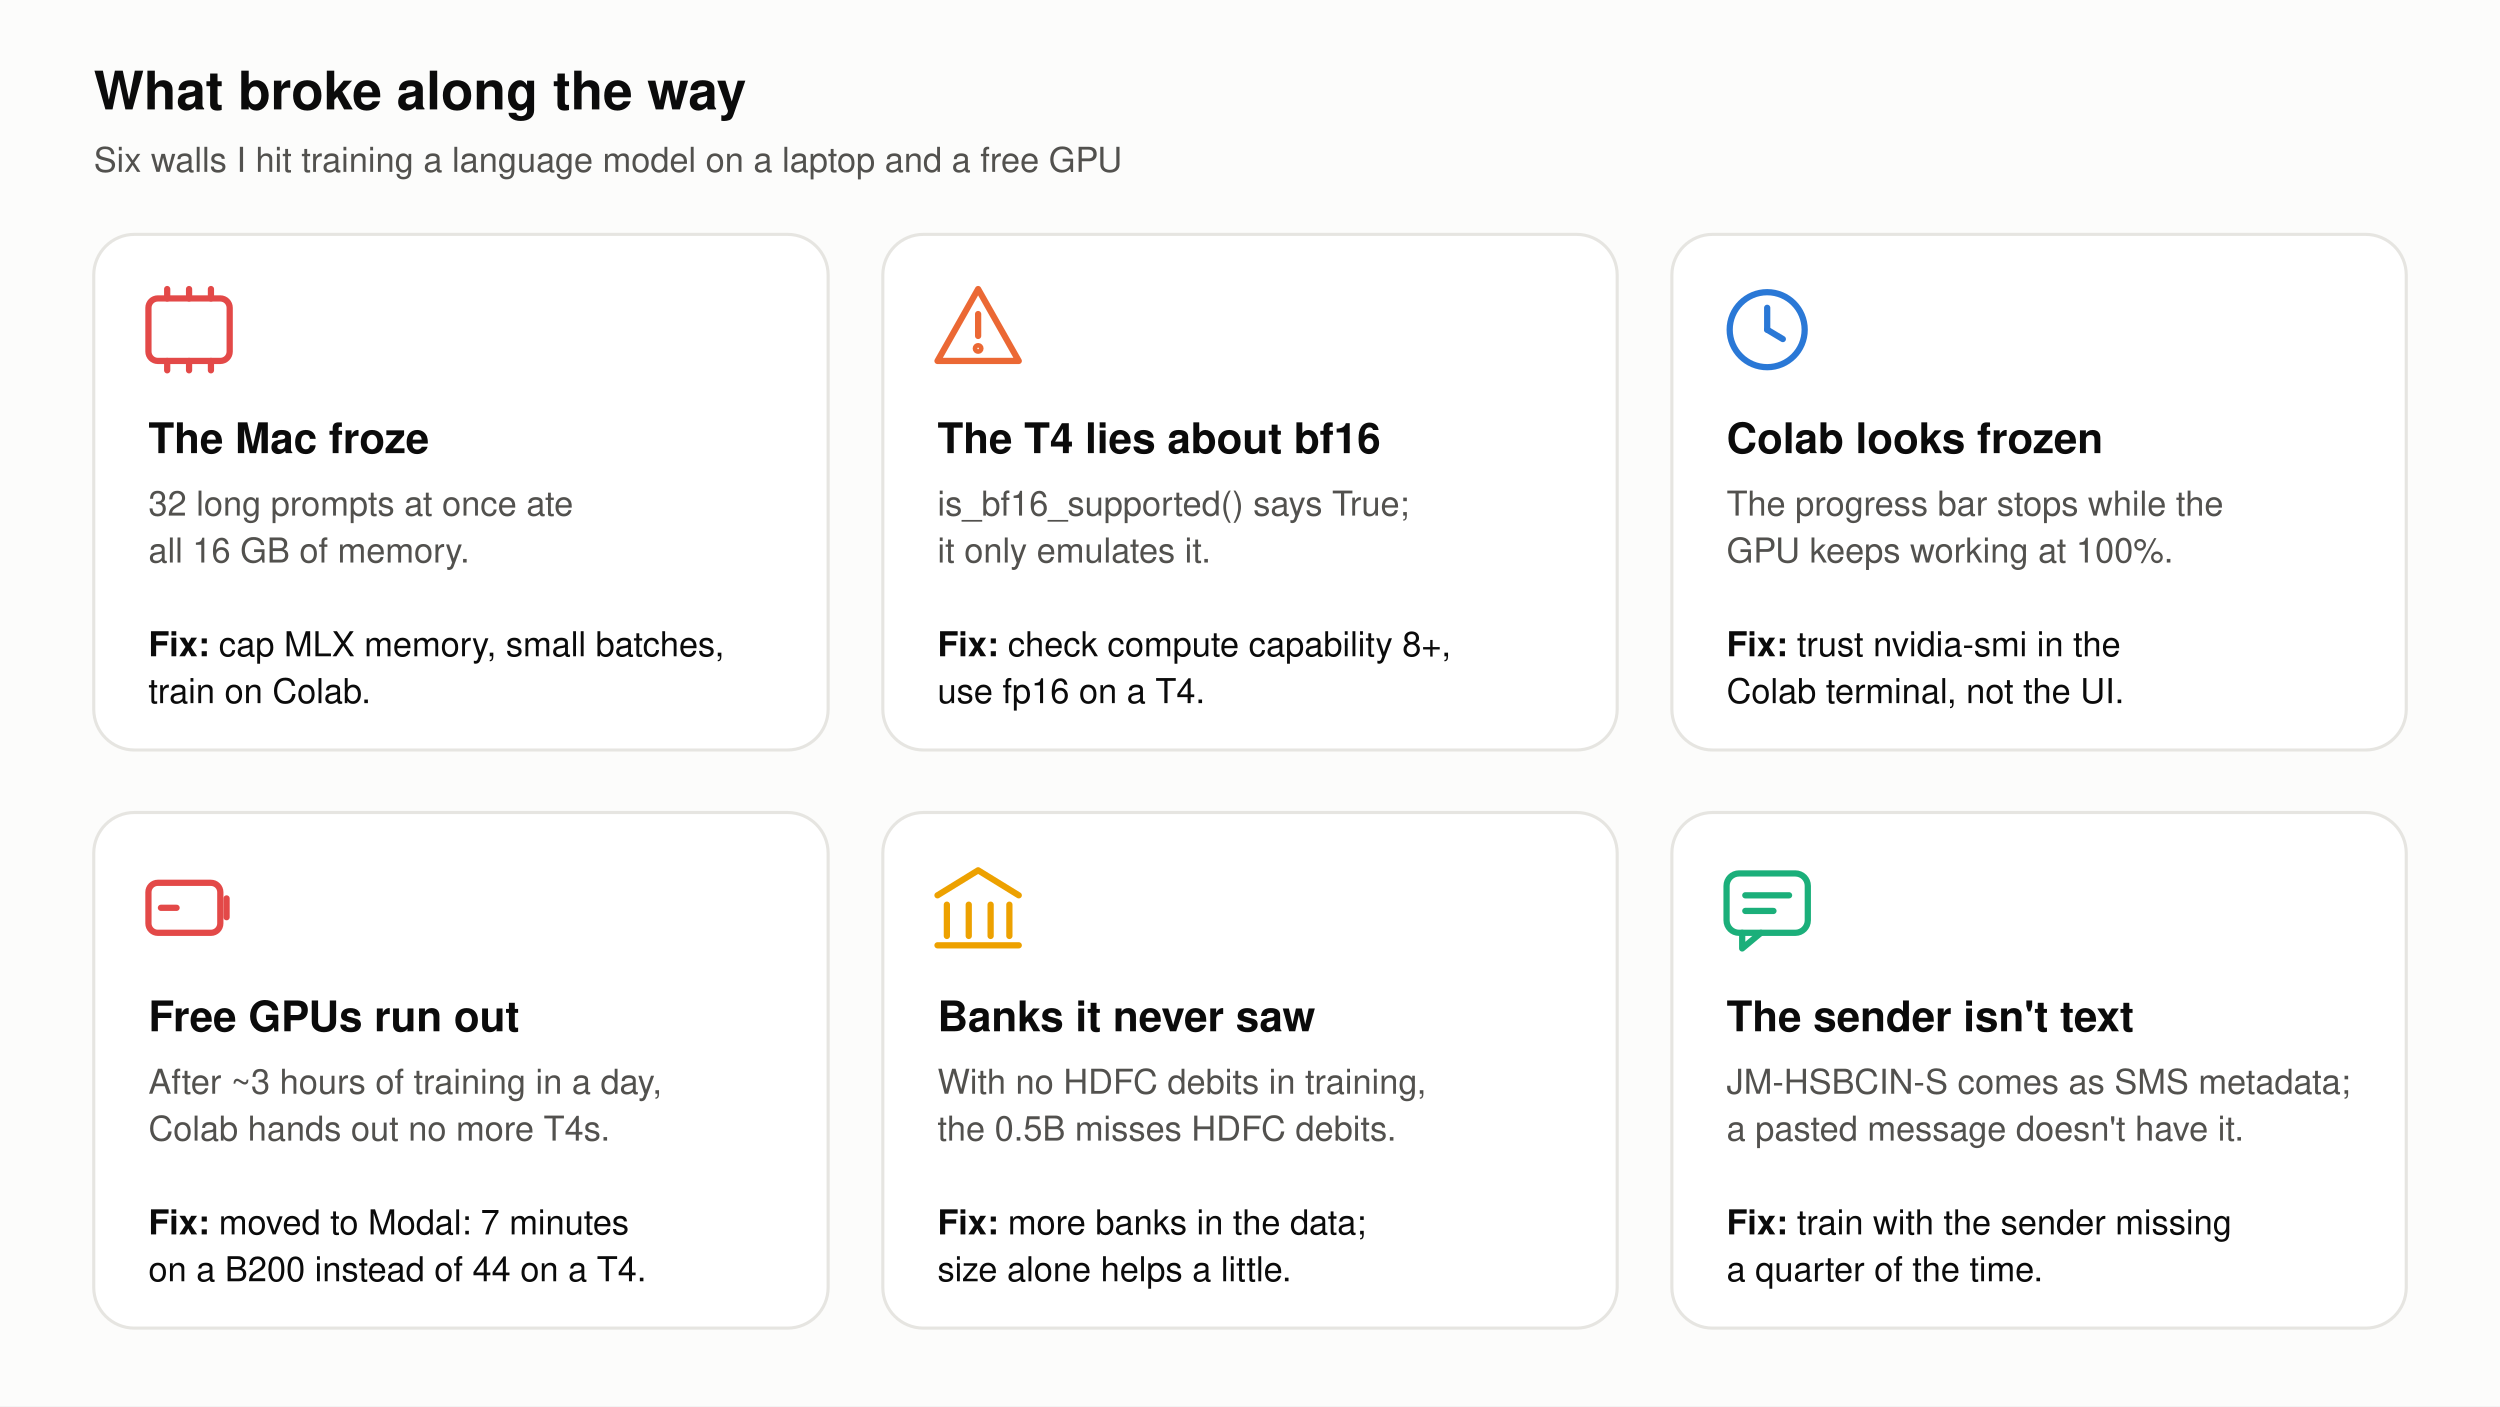
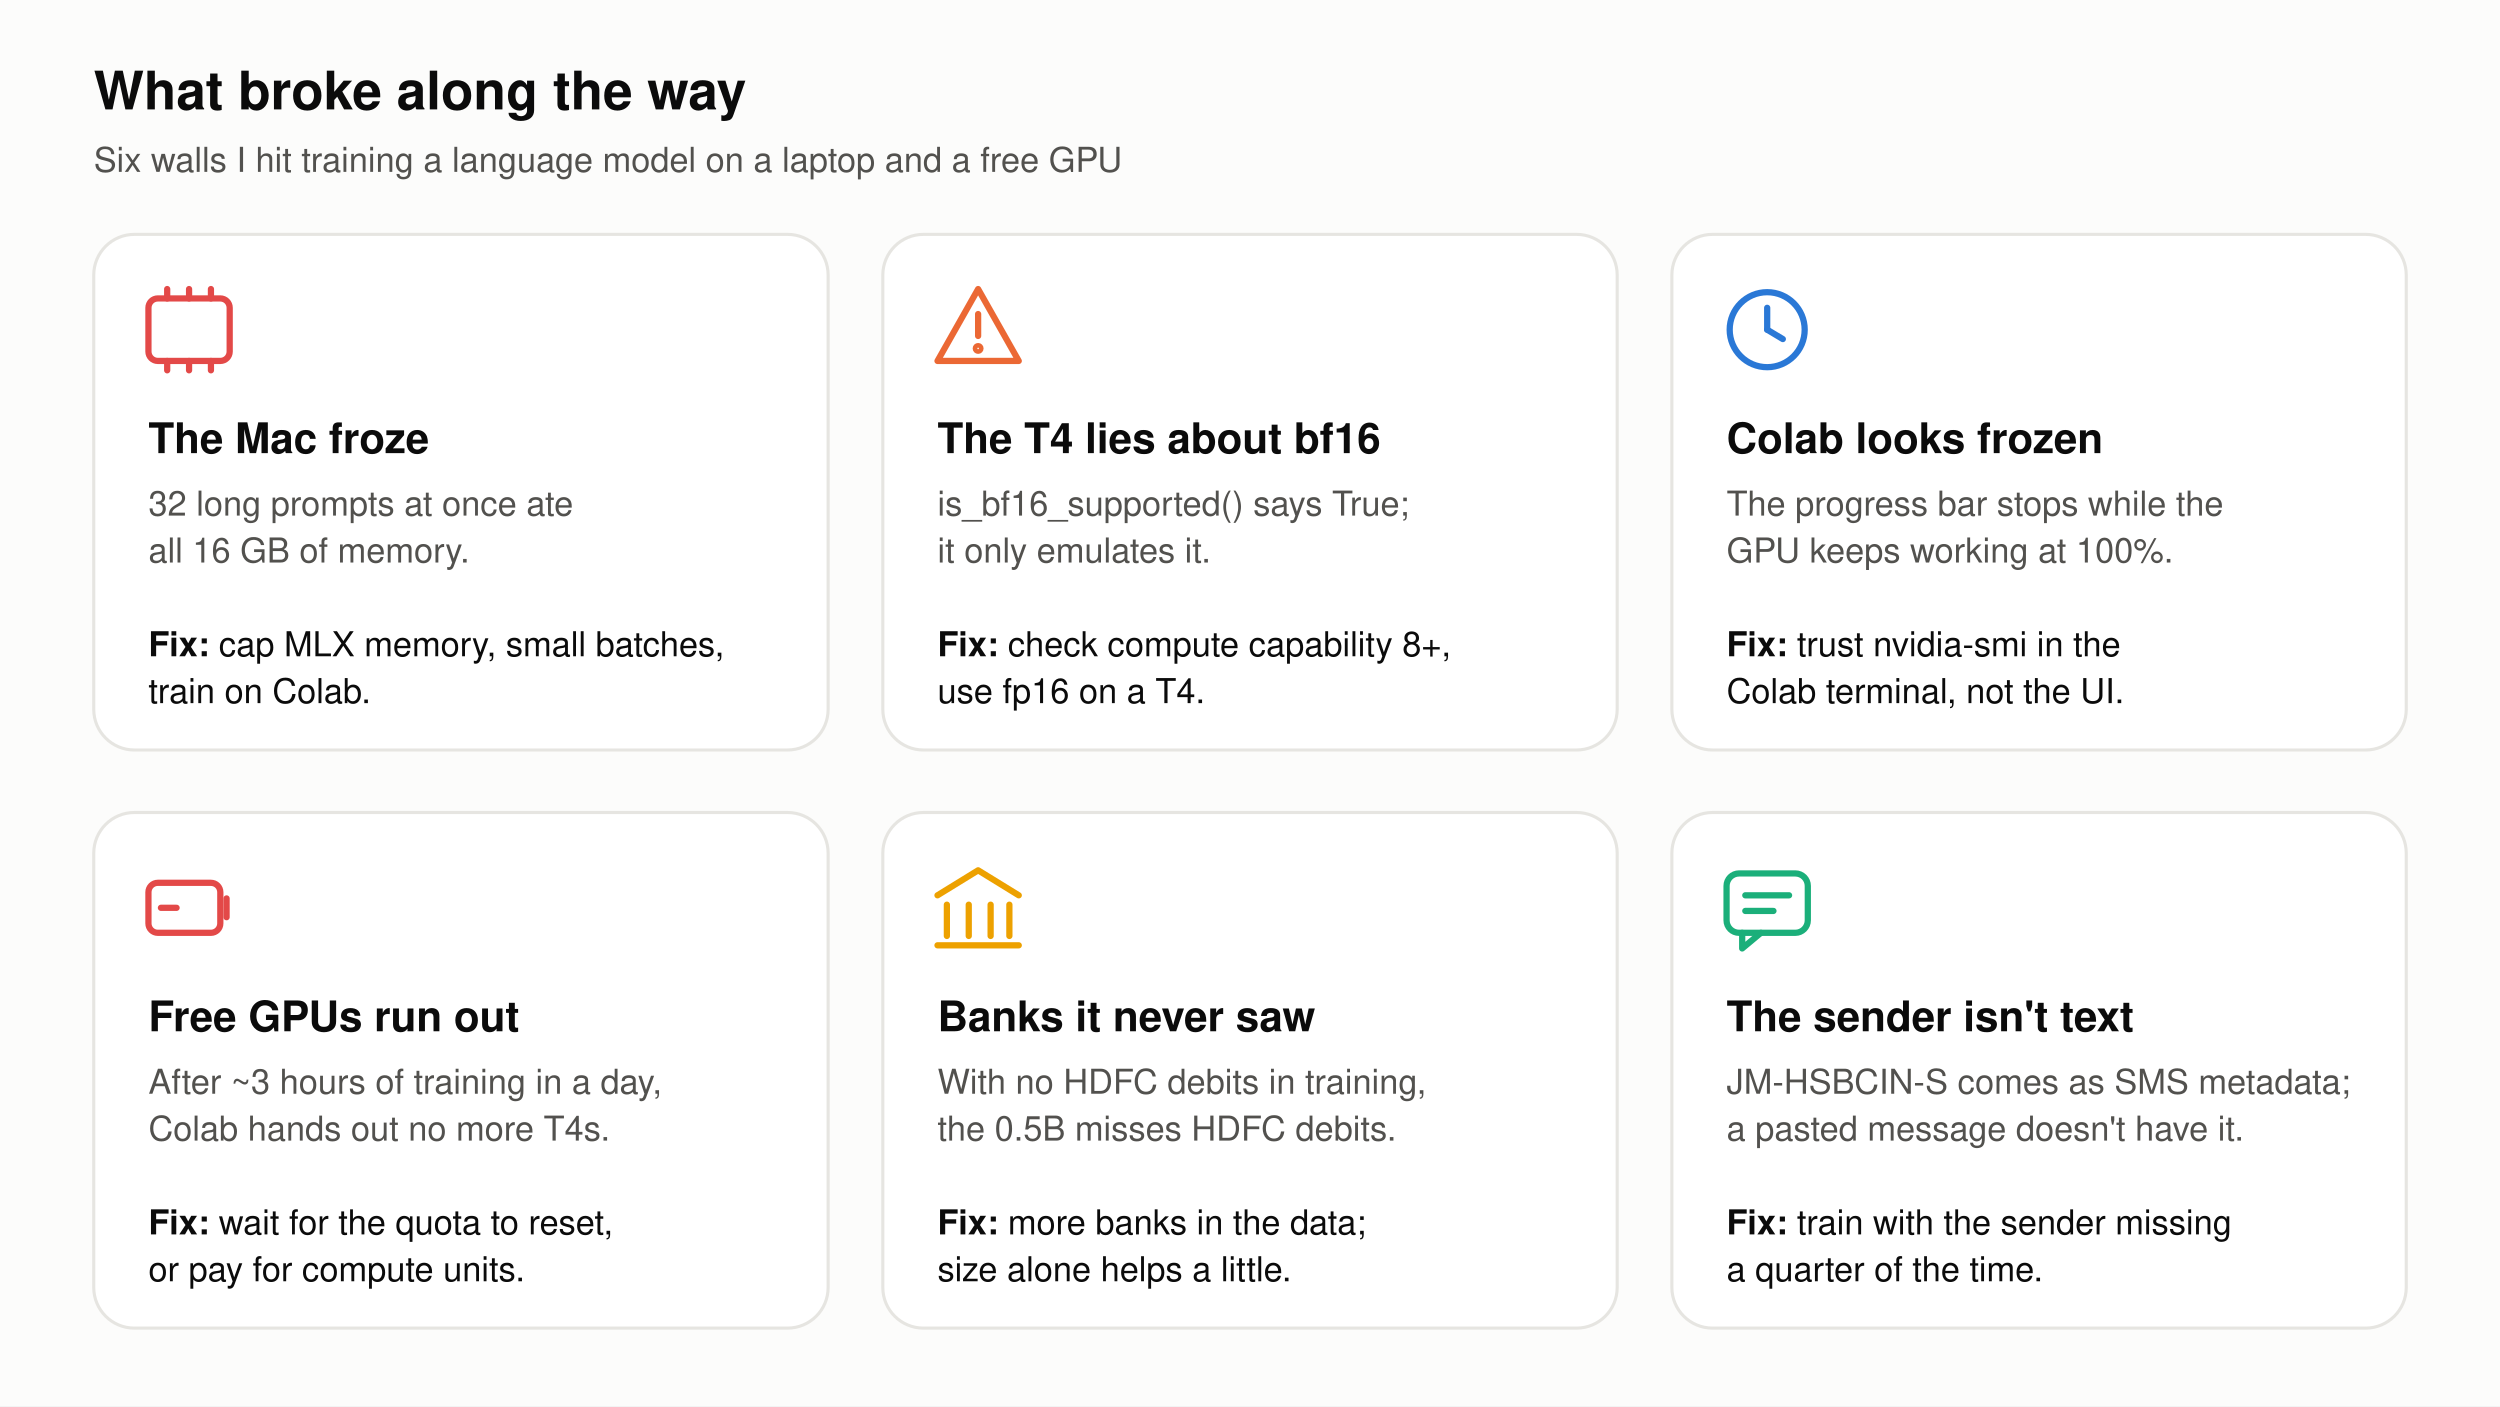
<svg xmlns="http://www.w3.org/2000/svg" width="1600" height="900" viewBox="0 0 1600 900" font-family="Helvetica Neue, Helvetica, Arial, sans-serif">
  <rect width="1600" height="900" fill="#fcfcfb" />
  <text x="60" y="70" font-size="34" font-weight="700" fill="#0b0b0b">What broke along the way</text>
  <text x="60" y="110" font-size="22" fill="#52514e">Six walls I hit training a language model on a laptop and a free GPU</text>
  <g font-size="22">
    <rect x="60" y="150" width="470" height="330" rx="26" fill="#ffffff" stroke="#e6e5e1" stroke-width="2" />
    <g transform="translate(95 185)" fill="none" stroke="#e34948" stroke-width="4" stroke-linecap="round">
      <rect x="0" y="6" width="52" height="40" rx="6" />
      <line x1="12" y1="0" x2="12" y2="6" />
      <line x1="26" y1="0" x2="26" y2="6" />
      <line x1="40" y1="0" x2="40" y2="6" />
      <line x1="12" y1="46" x2="12" y2="52" />
      <line x1="26" y1="46" x2="26" y2="52" />
      <line x1="40" y1="46" x2="40" y2="52" />
    </g>
    <text x="95" y="290" font-size="27" font-weight="700" fill="#0b0b0b">The Mac froze</text>
    <text x="95" y="330" fill="#52514e">32 long prompts at once ate</text>
    <text x="95" y="360" fill="#52514e">all 16 GB of memory.</text>
    <text x="95" y="420" fill="#0b0b0b">
      <tspan font-weight="700">Fix:</tspan> cap MLX memory, small batches,</text>
    <text x="95" y="450" fill="#0b0b0b">train on Colab.</text>
    <rect x="565" y="150" width="470" height="330" rx="26" fill="#ffffff" stroke="#e6e5e1" stroke-width="2" />
    <g transform="translate(600 185)" fill="none" stroke="#eb6834" stroke-width="4" stroke-linecap="round" stroke-linejoin="round">
      <path d="M26 0 L52 46 L0 46 Z" />
      <line x1="26" y1="16" x2="26" y2="30" />
      <circle cx="26" cy="38" r="1.5" />
    </g>
    <text x="600" y="290" font-size="27" font-weight="700" fill="#0b0b0b">The T4 lies about bf16</text>
    <text x="600" y="330" fill="#52514e">is_bf16_supported() says True;</text>
    <text x="600" y="360" fill="#52514e">it only emulates it.</text>
    <text x="600" y="420" fill="#0b0b0b">
      <tspan font-weight="700">Fix:</tspan> check compute capability 8+,</text>
    <text x="600" y="450" fill="#0b0b0b">use fp16 on a T4.</text>
    <rect x="1070" y="150" width="470" height="330" rx="26" fill="#ffffff" stroke="#e6e5e1" stroke-width="2" />
    <g transform="translate(1105 185)" fill="none" stroke="#2a78d6" stroke-width="4" stroke-linecap="round">
      <circle cx="26" cy="26" r="24" />
      <line x1="26" y1="26" x2="26" y2="12" />
      <line x1="26" y1="26" x2="36" y2="32" />
    </g>
    <text x="1105" y="290" font-size="27" font-weight="700" fill="#0b0b0b">Colab looks frozen</text>
    <text x="1105" y="330" fill="#52514e">The progress bar stops while the</text>
    <text x="1105" y="360" fill="#52514e">GPU keeps working at 100%.</text>
    <text x="1105" y="420" fill="#0b0b0b">
      <tspan font-weight="700">Fix:</tspan> trust nvidia-smi in the</text>
    <text x="1105" y="450" fill="#0b0b0b">Colab terminal, not the UI.</text>
    <rect x="60" y="520" width="470" height="330" rx="26" fill="#ffffff" stroke="#e6e5e1" stroke-width="2" />
    <g transform="translate(95 555)" fill="none" stroke="#e34948" stroke-width="4" stroke-linecap="round">
      <rect x="0" y="10" width="46" height="32" rx="6" />
      <line x1="50" y1="20" x2="50" y2="32" />
      <line x1="8" y1="26" x2="18" y2="26" />
    </g>
    <text x="95" y="660" font-size="27" font-weight="700" fill="#0b0b0b">Free GPUs run out</text>
    <text x="95" y="700" fill="#52514e">After ~3 hours of training in a day,</text>
    <text x="95" y="730" fill="#52514e">Colab hands out no more T4s.</text>
    <text x="95" y="790" fill="#0b0b0b">
-       <tspan font-weight="700">Fix:</tspan> moved to Modal: 7 minutes</text>
-     <text x="95" y="820" fill="#0b0b0b">on a B200 instead of 44 on a T4.</text>
+       <tspan font-weight="700">Fix:</tspan> wait for the quota to reset,</text>
+     <text x="95" y="820" fill="#0b0b0b">or pay for compute units.</text>
    <rect x="565" y="520" width="470" height="330" rx="26" fill="#ffffff" stroke="#e6e5e1" stroke-width="2" />
    <g transform="translate(600 555)" fill="none" stroke="#eda100" stroke-width="4" stroke-linecap="round" stroke-linejoin="round">
      <path d="M0 18 L26 2 L52 18" />
      <line x1="6" y1="24" x2="6" y2="44" />
      <line x1="20" y1="24" x2="20" y2="44" />
      <line x1="34" y1="24" x2="34" y2="44" />
      <line x1="46" y1="24" x2="46" y2="44" />
      <line x1="0" y1="50" x2="52" y2="50" />
    </g>
    <text x="600" y="660" font-size="27" font-weight="700" fill="#0b0b0b">Banks it never saw</text>
    <text x="600" y="700" fill="#52514e">With no HDFC debits in training,</text>
    <text x="600" y="730" fill="#52514e">the 0.5B misses HDFC debits.</text>
    <text x="600" y="790" fill="#0b0b0b">
      <tspan font-weight="700">Fix:</tspan> more banks in the data;</text>
    <text x="600" y="820" fill="#0b0b0b">size alone helps a little.</text>
    <rect x="1070" y="520" width="470" height="330" rx="26" fill="#ffffff" stroke="#e6e5e1" stroke-width="2" />
    <g transform="translate(1105 555)" fill="none" stroke="#1baf7a" stroke-width="4" stroke-linecap="round" stroke-linejoin="round">
      <rect x="0" y="4" width="52" height="38" rx="8" />
      <path d="M10 42 L10 52 L22 42" />
      <line x1="12" y1="18" x2="40" y2="18" />
      <line x1="12" y1="28" x2="30" y2="28" />
    </g>
    <text x="1105" y="660" font-size="27" font-weight="700" fill="#0b0b0b">The sender isn't text</text>
    <text x="1105" y="700" fill="#52514e">JM-HSBCIN-S comes as SMS metadata;</text>
    <text x="1105" y="730" fill="#52514e">a pasted message doesn't have it.</text>
    <text x="1105" y="790" fill="#0b0b0b">
      <tspan font-weight="700">Fix:</tspan> train with the sender missing</text>
    <text x="1105" y="820" fill="#0b0b0b">a quarter of the time.</text>
  </g>
</svg>
